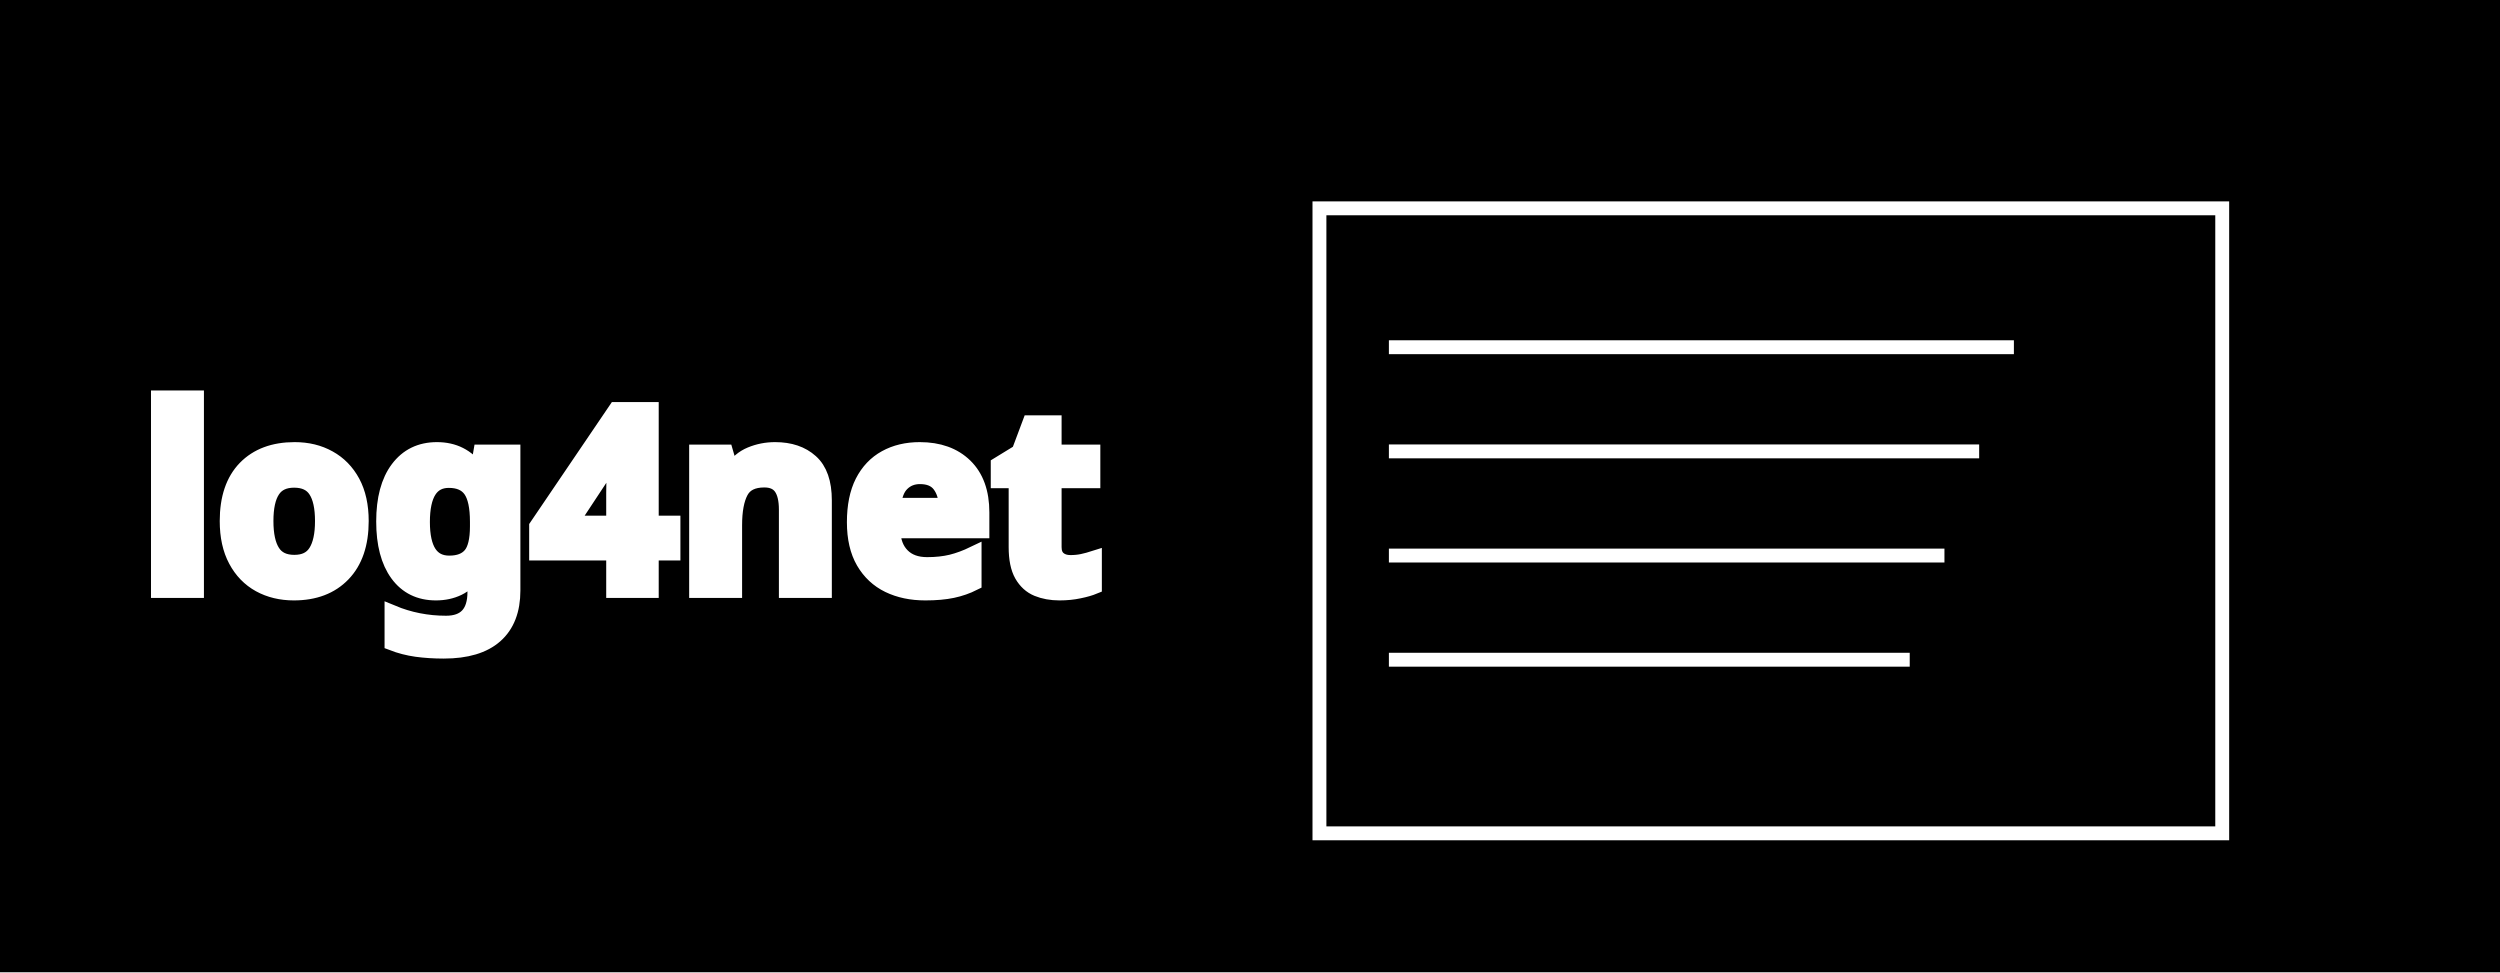
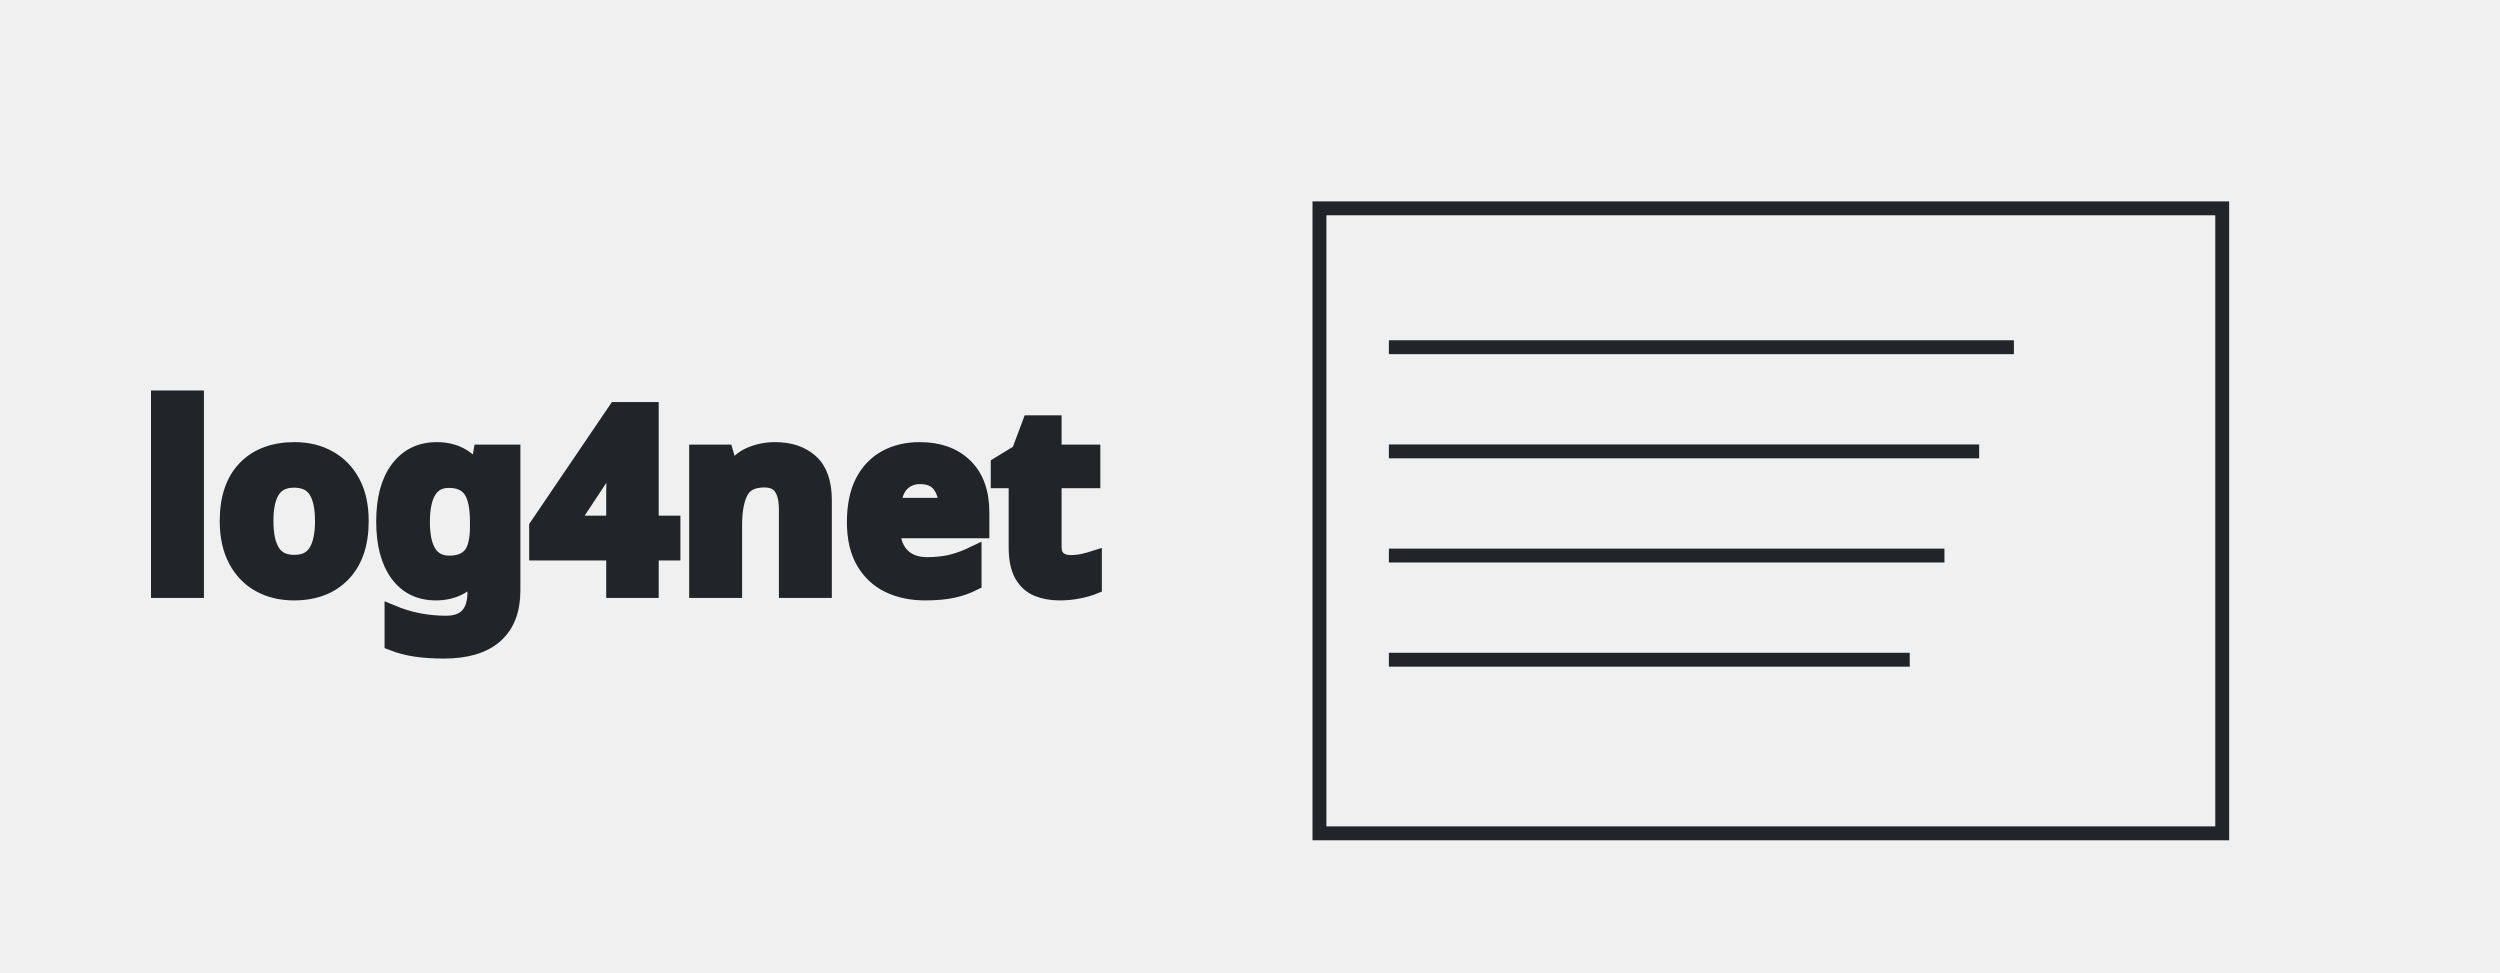
<svg xmlns="http://www.w3.org/2000/svg" width="360" height="140" viewBox="0 0 360 140">
-   <rect width="360" height="140" fill="black" />
-   <text x="20" y="85" font-family="sans-serif" font-size="36.4" font-weight="bold" fill="white" stroke="white" stroke-width="2.2">log4net</text>
-   <rect x="190" y="30" width="130" height="90" fill="none" stroke="white" stroke-width="2" />
-   <line x1="200" y1="50" x2="290" y2="50" stroke="white" stroke-width="2" />
-   <line x1="200" y1="65" x2="285" y2="65" stroke="white" stroke-width="2" />
-   <line x1="200" y1="80" x2="280" y2="80" stroke="white" stroke-width="2" />
-   <line x1="200" y1="95" x2="275" y2="95" stroke="white" stroke-width="2" />
+   <text x="20" y="85" font-family="sans-serif" font-size="36.4" font-weight="bold" fill="#212529" stroke="#212529" stroke-width="2.2">log4net</text>
+   <rect x="190" y="30" width="130" height="90" fill="none" stroke="#212529" stroke-width="2" />
+   <line x1="200" y1="50" x2="290" y2="50" stroke="#212529" stroke-width="2" />
+   <line x1="200" y1="65" x2="285" y2="65" stroke="#212529" stroke-width="2" />
+   <line x1="200" y1="80" x2="280" y2="80" stroke="#212529" stroke-width="2" />
+   <line x1="200" y1="95" x2="275" y2="95" stroke="#212529" stroke-width="2" />
</svg>
